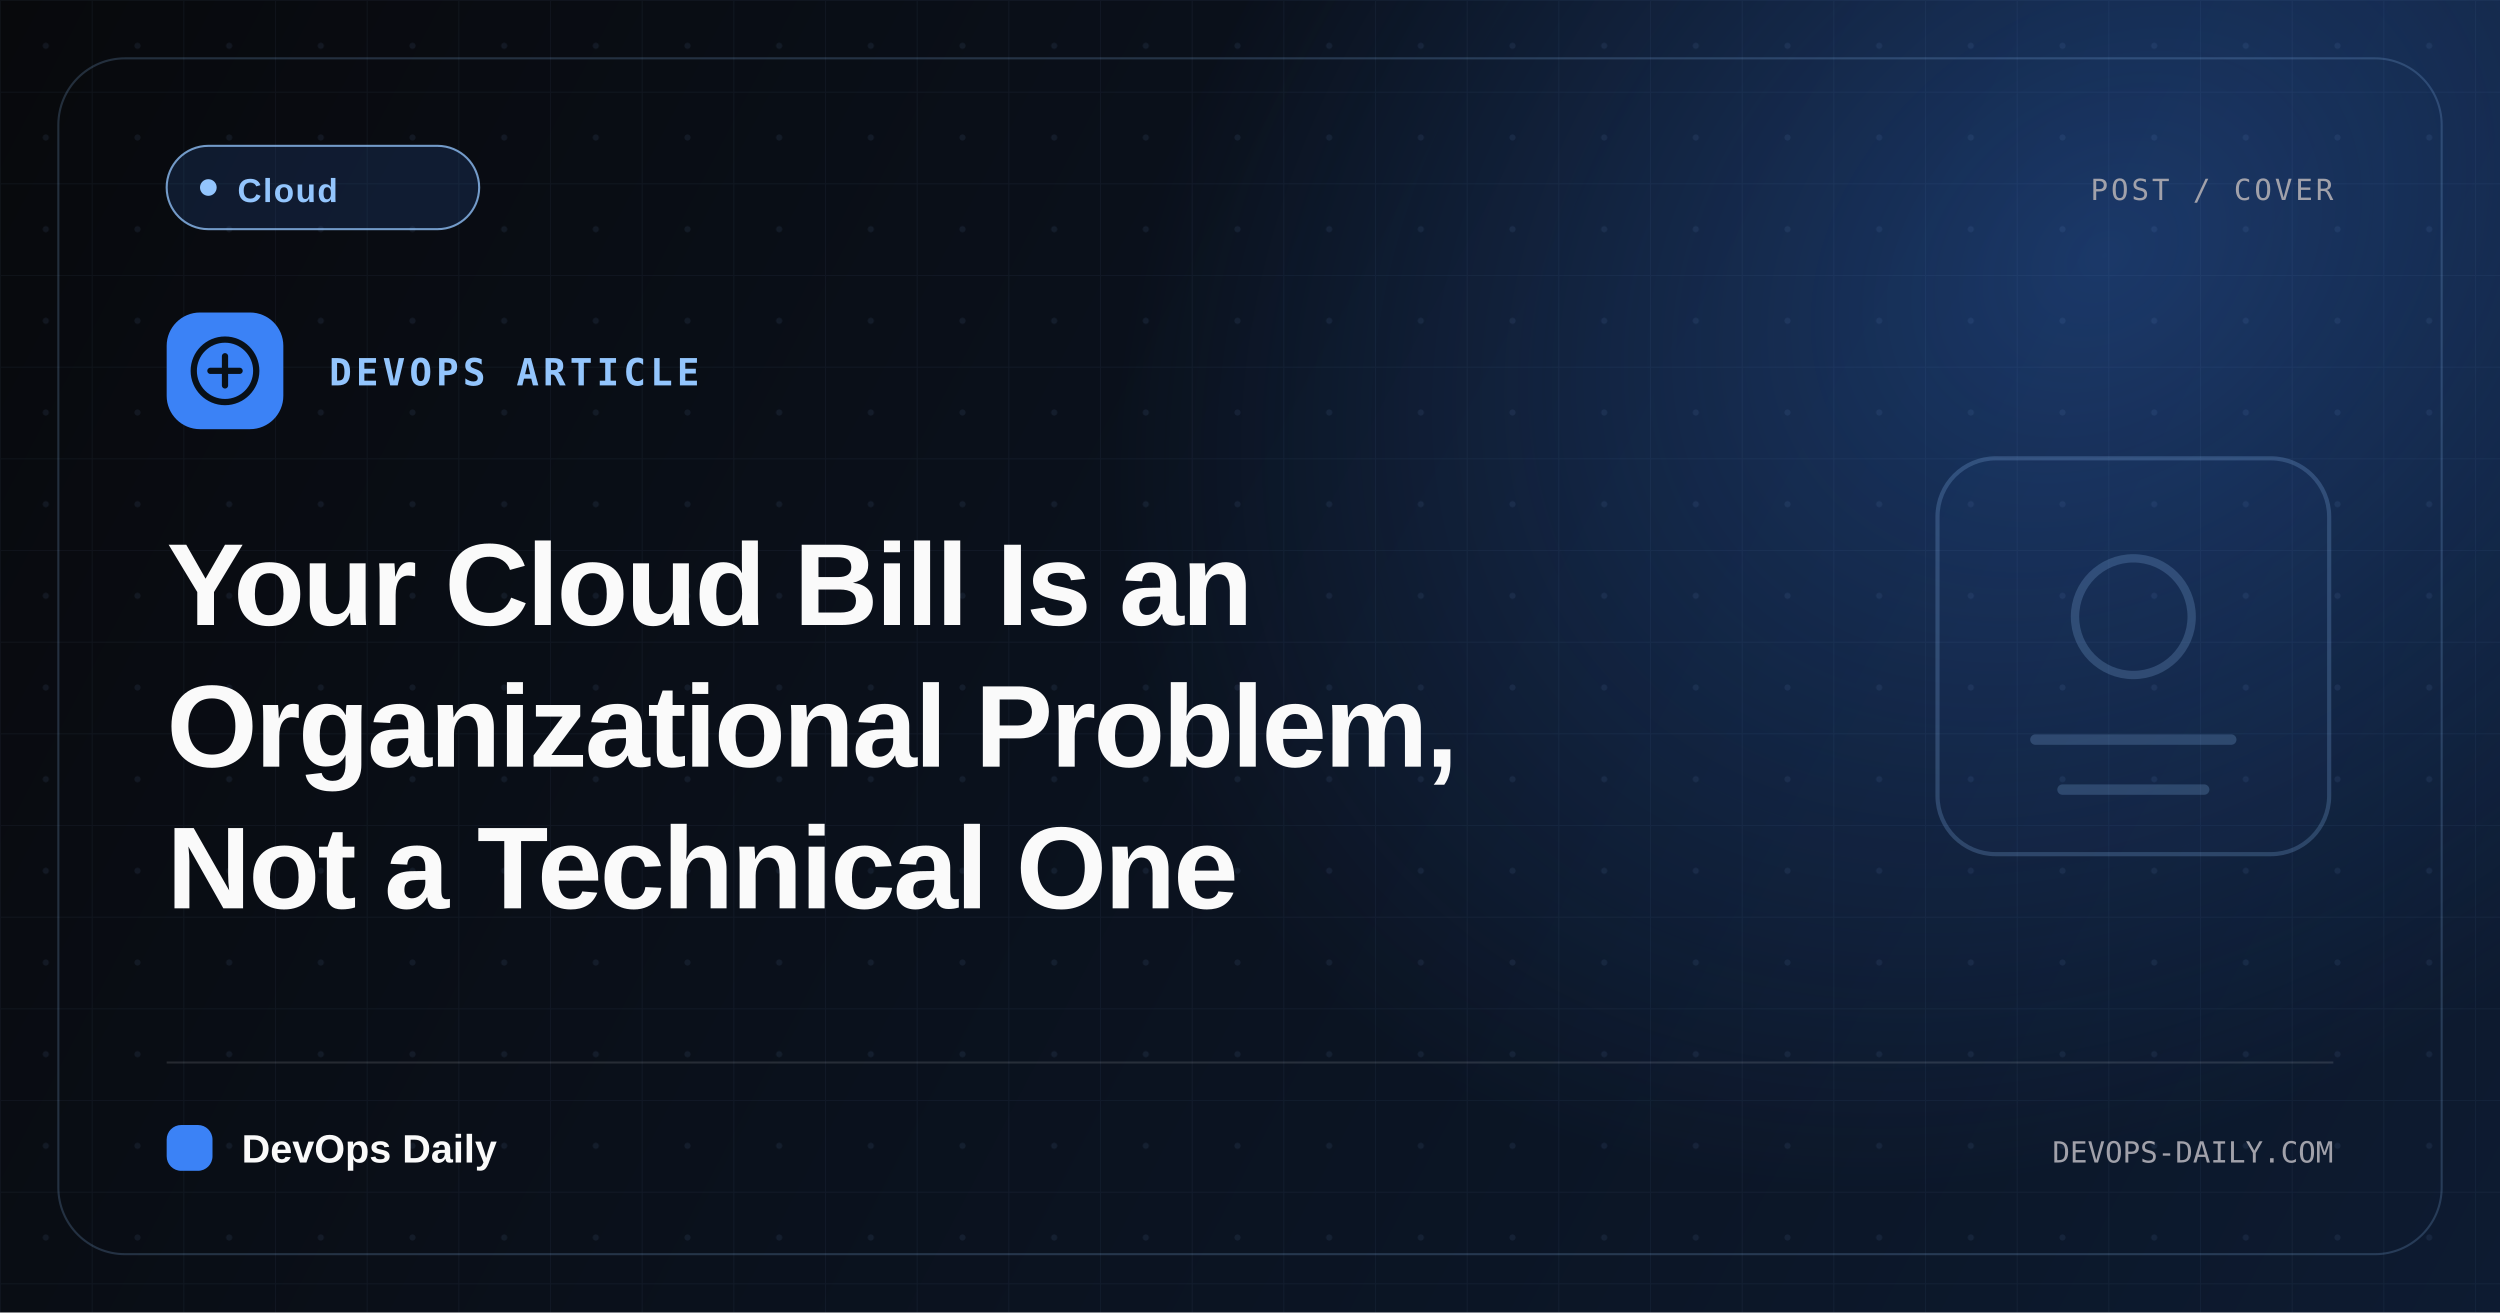
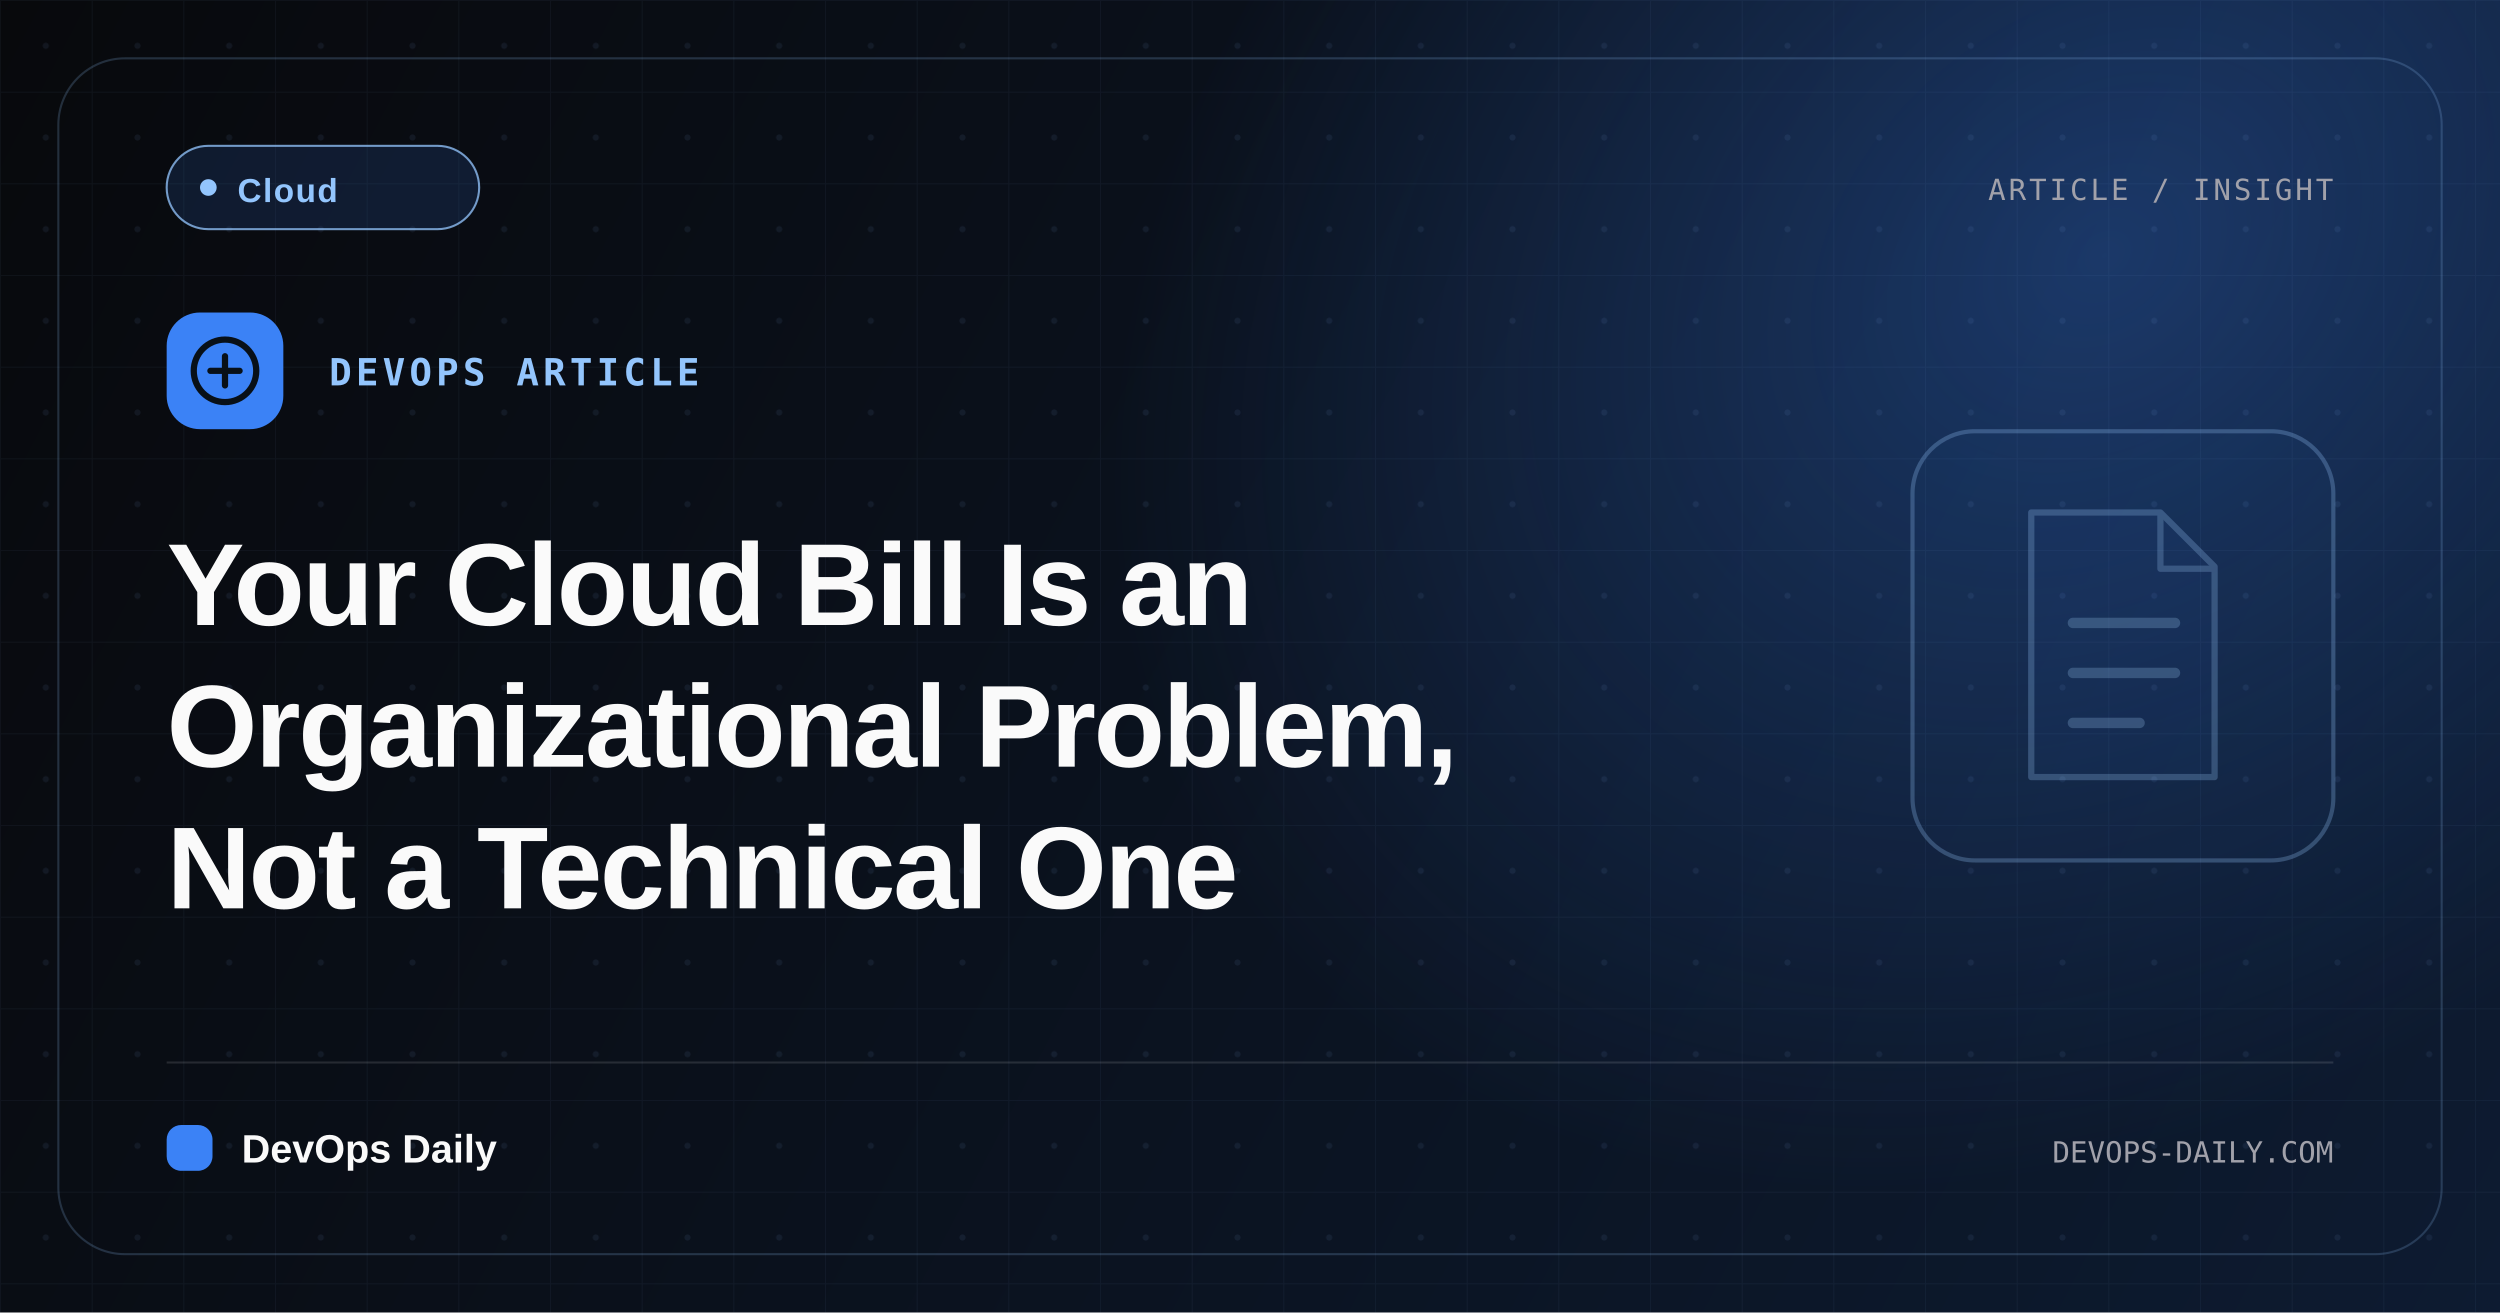
<svg xmlns="http://www.w3.org/2000/svg" width="1200" height="630" viewBox="0 0 1200 630" role="img" aria-label="Your Cloud Bill Is an Organizational Problem, Not a Technical One">
  <defs>
    <linearGradient id="bg" x1="0" y1="0" x2="1200" y2="630" gradientUnits="userSpaceOnUse">
      <stop stop-color="#08090c" />
      <stop offset="1" stop-color="#0d1b31" />
    </linearGradient>
    <radialGradient id="glow" cx="0" cy="0" r="1" gradientTransform="translate(1010 120) rotate(142) scale(520 400)" gradientUnits="userSpaceOnUse">
      <stop stop-color="#3b82f6" stop-opacity=".32" />
      <stop offset="1" stop-color="#3b82f6" stop-opacity="0" />
    </radialGradient>
    <pattern id="grid" width="44" height="44" patternUnits="userSpaceOnUse">
      <path d="M44 0H0V44" fill="none" stroke="#93c5fd" stroke-opacity=".05" />
      <circle cx="22" cy="22" r="1.5" fill="#93c5fd" fill-opacity=".075" />
    </pattern>
  </defs>
  <rect width="1200" height="630" fill="url(#bg)" />
  <rect width="1200" height="630" fill="url(#glow)" />
  <rect width="1200" height="630" fill="url(#grid)" />
  <rect x="28" y="28" width="1144" height="574" rx="32" fill="none" stroke="#93c5fd" stroke-opacity=".2" />
-   <g transform="translate(930 220)" opacity=".22">
-     <rect x="0" y="0" width="188" height="190" rx="28" fill="#3b82f6" fill-opacity=".12" stroke="#93c5fd" stroke-width="2" />
-     <circle cx="94" cy="76" r="28" fill="none" stroke="#93c5fd" stroke-width="4" />
-     <path d="M47 135h94M60 159h68" stroke="#93c5fd" stroke-width="5" stroke-linecap="round" />
+   <g data-cover-motif="post" transform="translate(918 207)" opacity=".28">
+     <rect x="0" y="0" width="202" height="206" rx="30" fill="#3b82f6" fill-opacity=".08" stroke="#93c5fd" stroke-width="2" />
+     <path d="M57 39h62l26 26v101H57z" fill="#3b82f6" fill-opacity=".13" stroke="#93c5fd" stroke-width="3" stroke-linejoin="round" />
+     <path d="M119 39v27h26" fill="none" stroke="#93c5fd" stroke-width="3" stroke-linejoin="round" />
+     <path d="M77 92h49M77 116h49M77 140h32" stroke="#93c5fd" stroke-width="5" stroke-linecap="round" />
  </g>
  <rect x="80" y="70" width="150" height="40" rx="20" fill="#3b82f6" fill-opacity=".14" stroke="#93c5fd" stroke-opacity=".76" />
  <circle cx="100" cy="90" r="4" fill="#93c5fd" />
  <text x="114" y="97" font-family="Arial, sans-serif" font-size="16" font-weight="700" letter-spacing=".7" fill="#93c5fd">Cloud</text>
-   <text x="1120" y="96" font-family="Menlo, Monaco, monospace" font-size="14" letter-spacing="1.4" fill="#a1a1aa" text-anchor="end">POST / COVER</text>
+   <text x="1120" y="96" font-family="Menlo, Monaco, monospace" font-size="14" letter-spacing="1.4" fill="#a1a1aa" text-anchor="end">ARTICLE / INSIGHT</text>
  <rect x="80" y="150" width="56" height="56" rx="16" fill="#3b82f6" />
  <circle cx="108" cy="178" r="15" fill="none" stroke="#081018" stroke-width="3" />
  <path d="M101 178h14m-7-7v14" stroke="#081018" stroke-width="3" stroke-linecap="round" />
  <text x="158" y="185" font-family="Menlo, Monaco, monospace" font-size="18" font-weight="700" letter-spacing="2" fill="#93c5fd">DEVOPS ARTICLE</text>
  <text data-cover-title-line="true" x="80" y="300" font-family="Arial, sans-serif" font-size="56" font-weight="800" letter-spacing="-1.1" fill="#fafafa">Your Cloud Bill Is an</text>
  <text data-cover-title-line="true" x="80" y="368" font-family="Arial, sans-serif" font-size="56" font-weight="800" letter-spacing="-1.1" fill="#fafafa">Organizational Problem,</text>
  <text data-cover-title-line="true" x="80" y="436" font-family="Arial, sans-serif" font-size="56" font-weight="800" letter-spacing="-1.1" fill="#fafafa">Not a Technical One</text>
  <line x1="80" y1="510" x2="1120" y2="510" stroke="#fafafa" stroke-opacity=".12" />
  <rect x="80" y="540" width="22" height="22" rx="7" fill="#3b82f6" />
  <text x="116" y="558" font-family="Arial, sans-serif" font-size="19" font-weight="800" fill="#fafafa">DevOps Daily</text>
  <text x="1120" y="558" font-family="Menlo, Monaco, monospace" font-size="14" fill="#a1a1aa" text-anchor="end">DEVOPS-DAILY.COM</text>
</svg>
